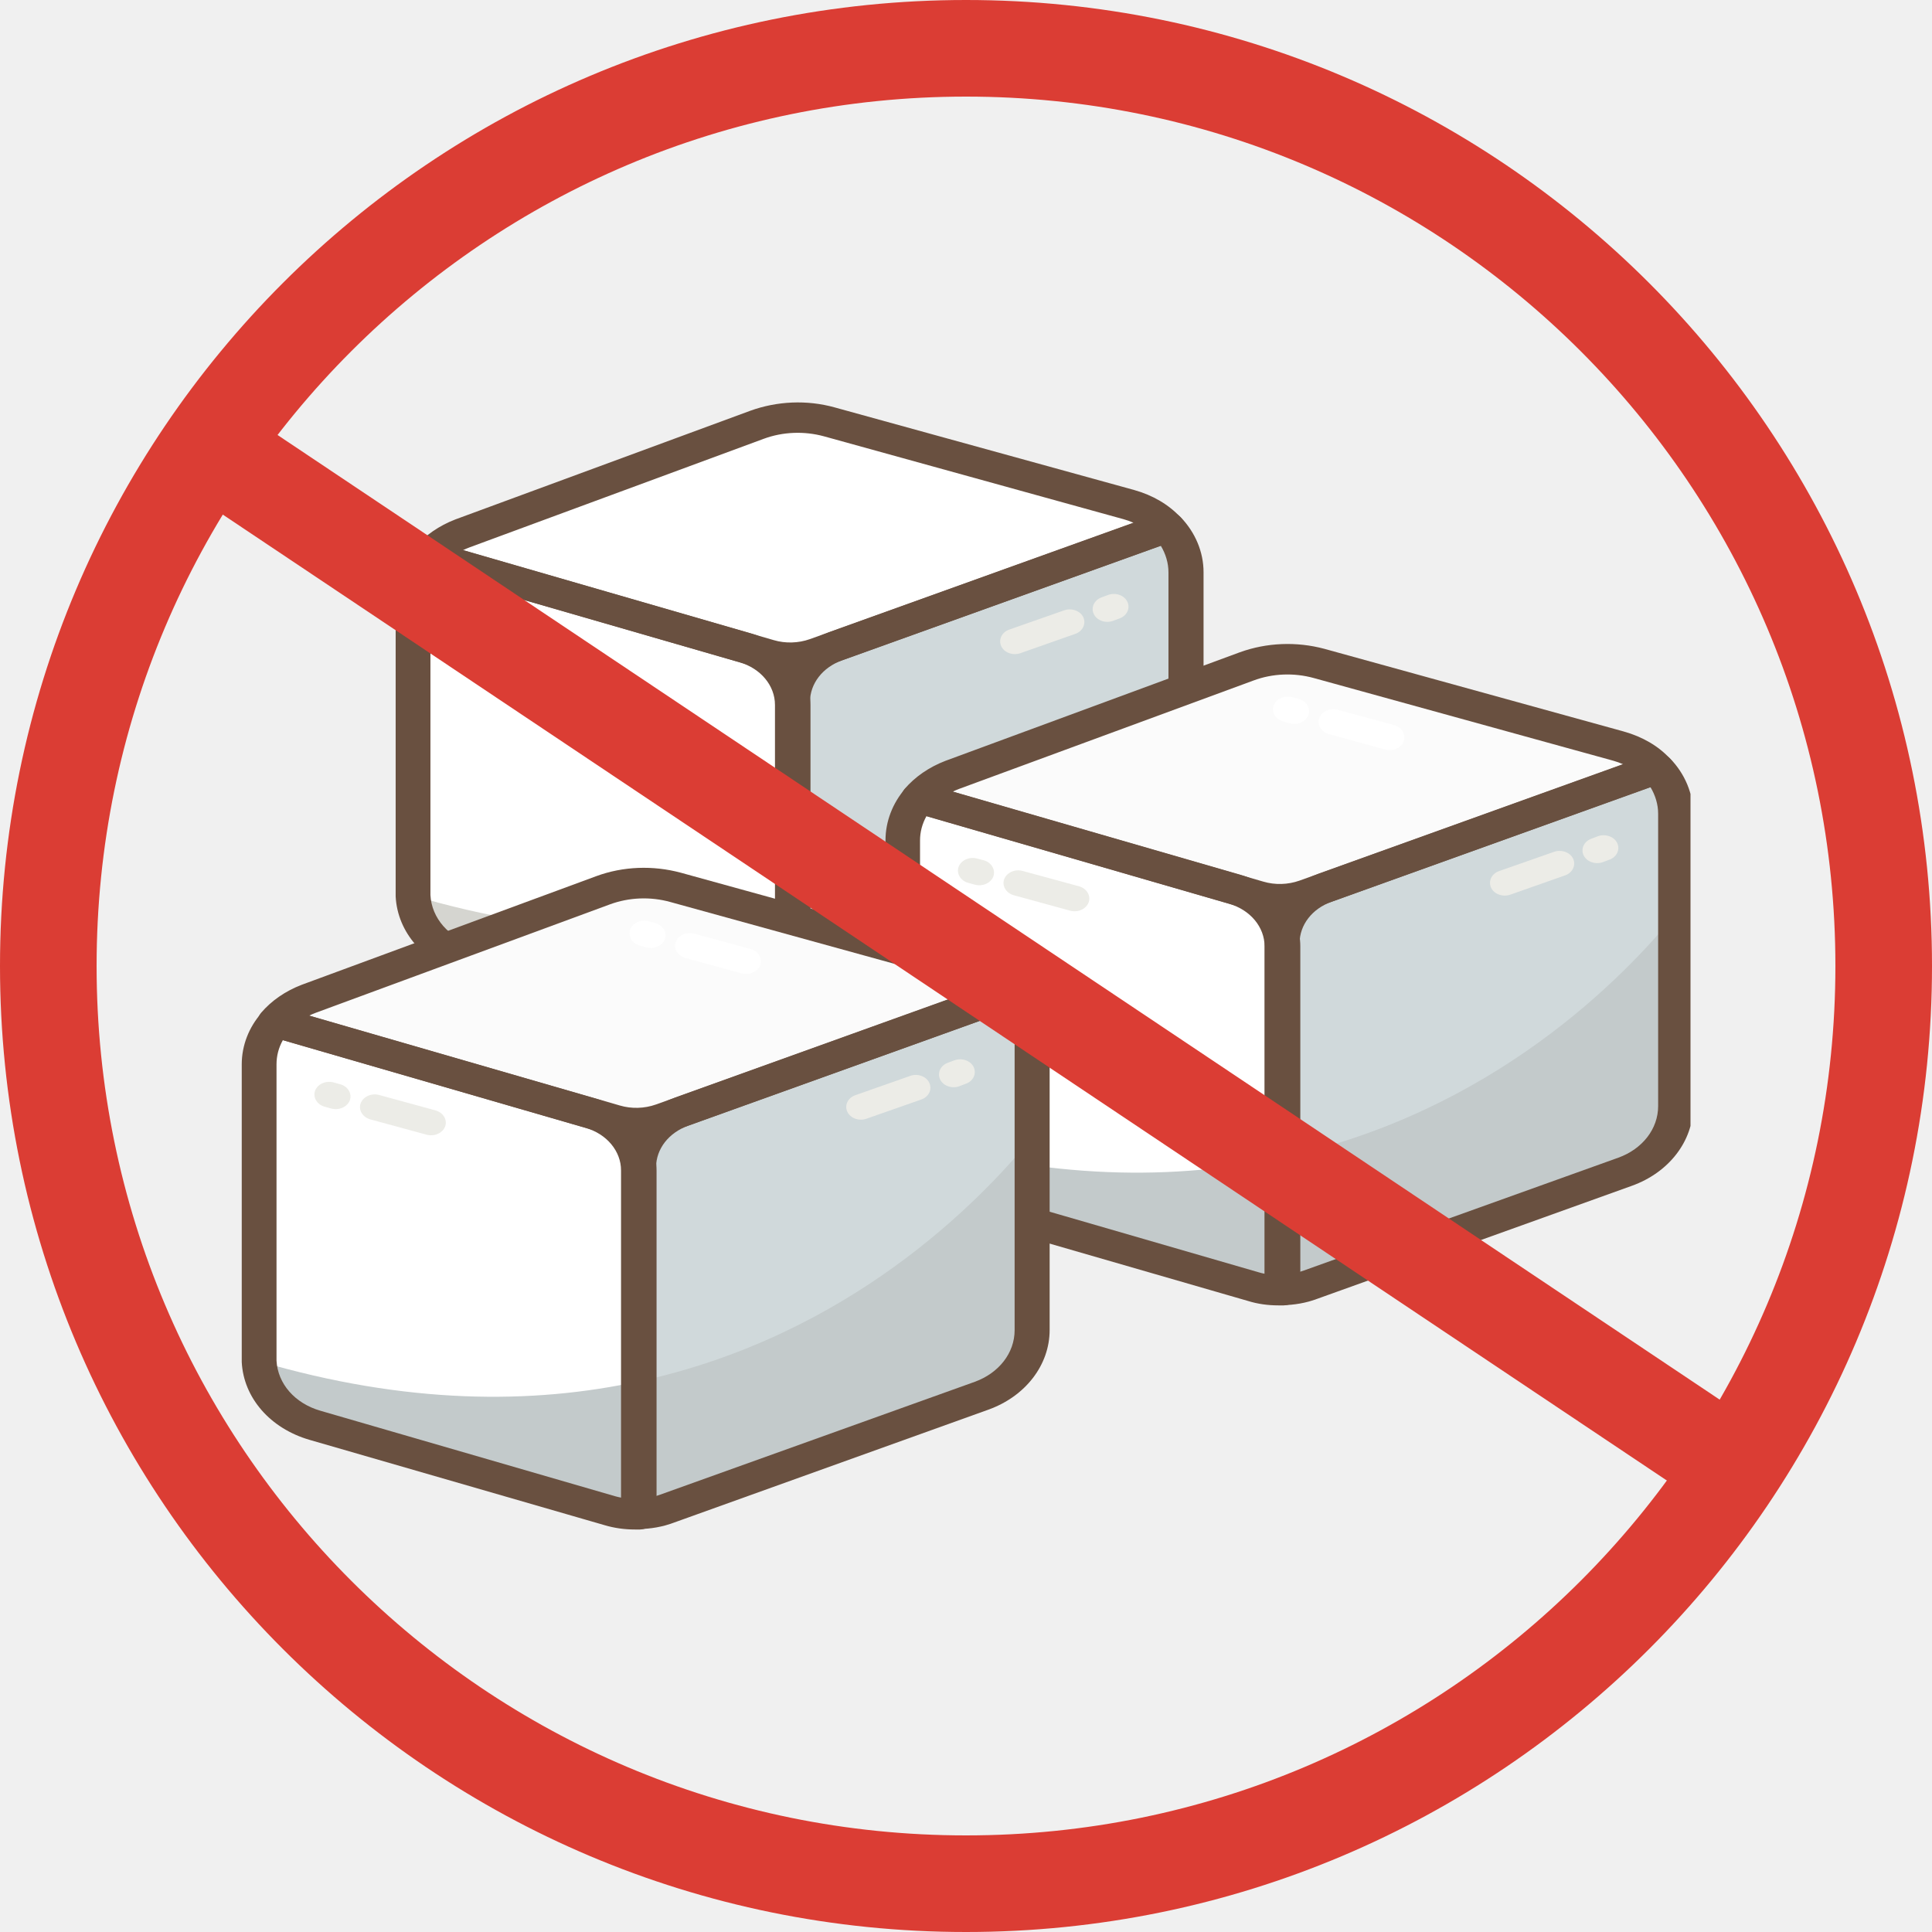
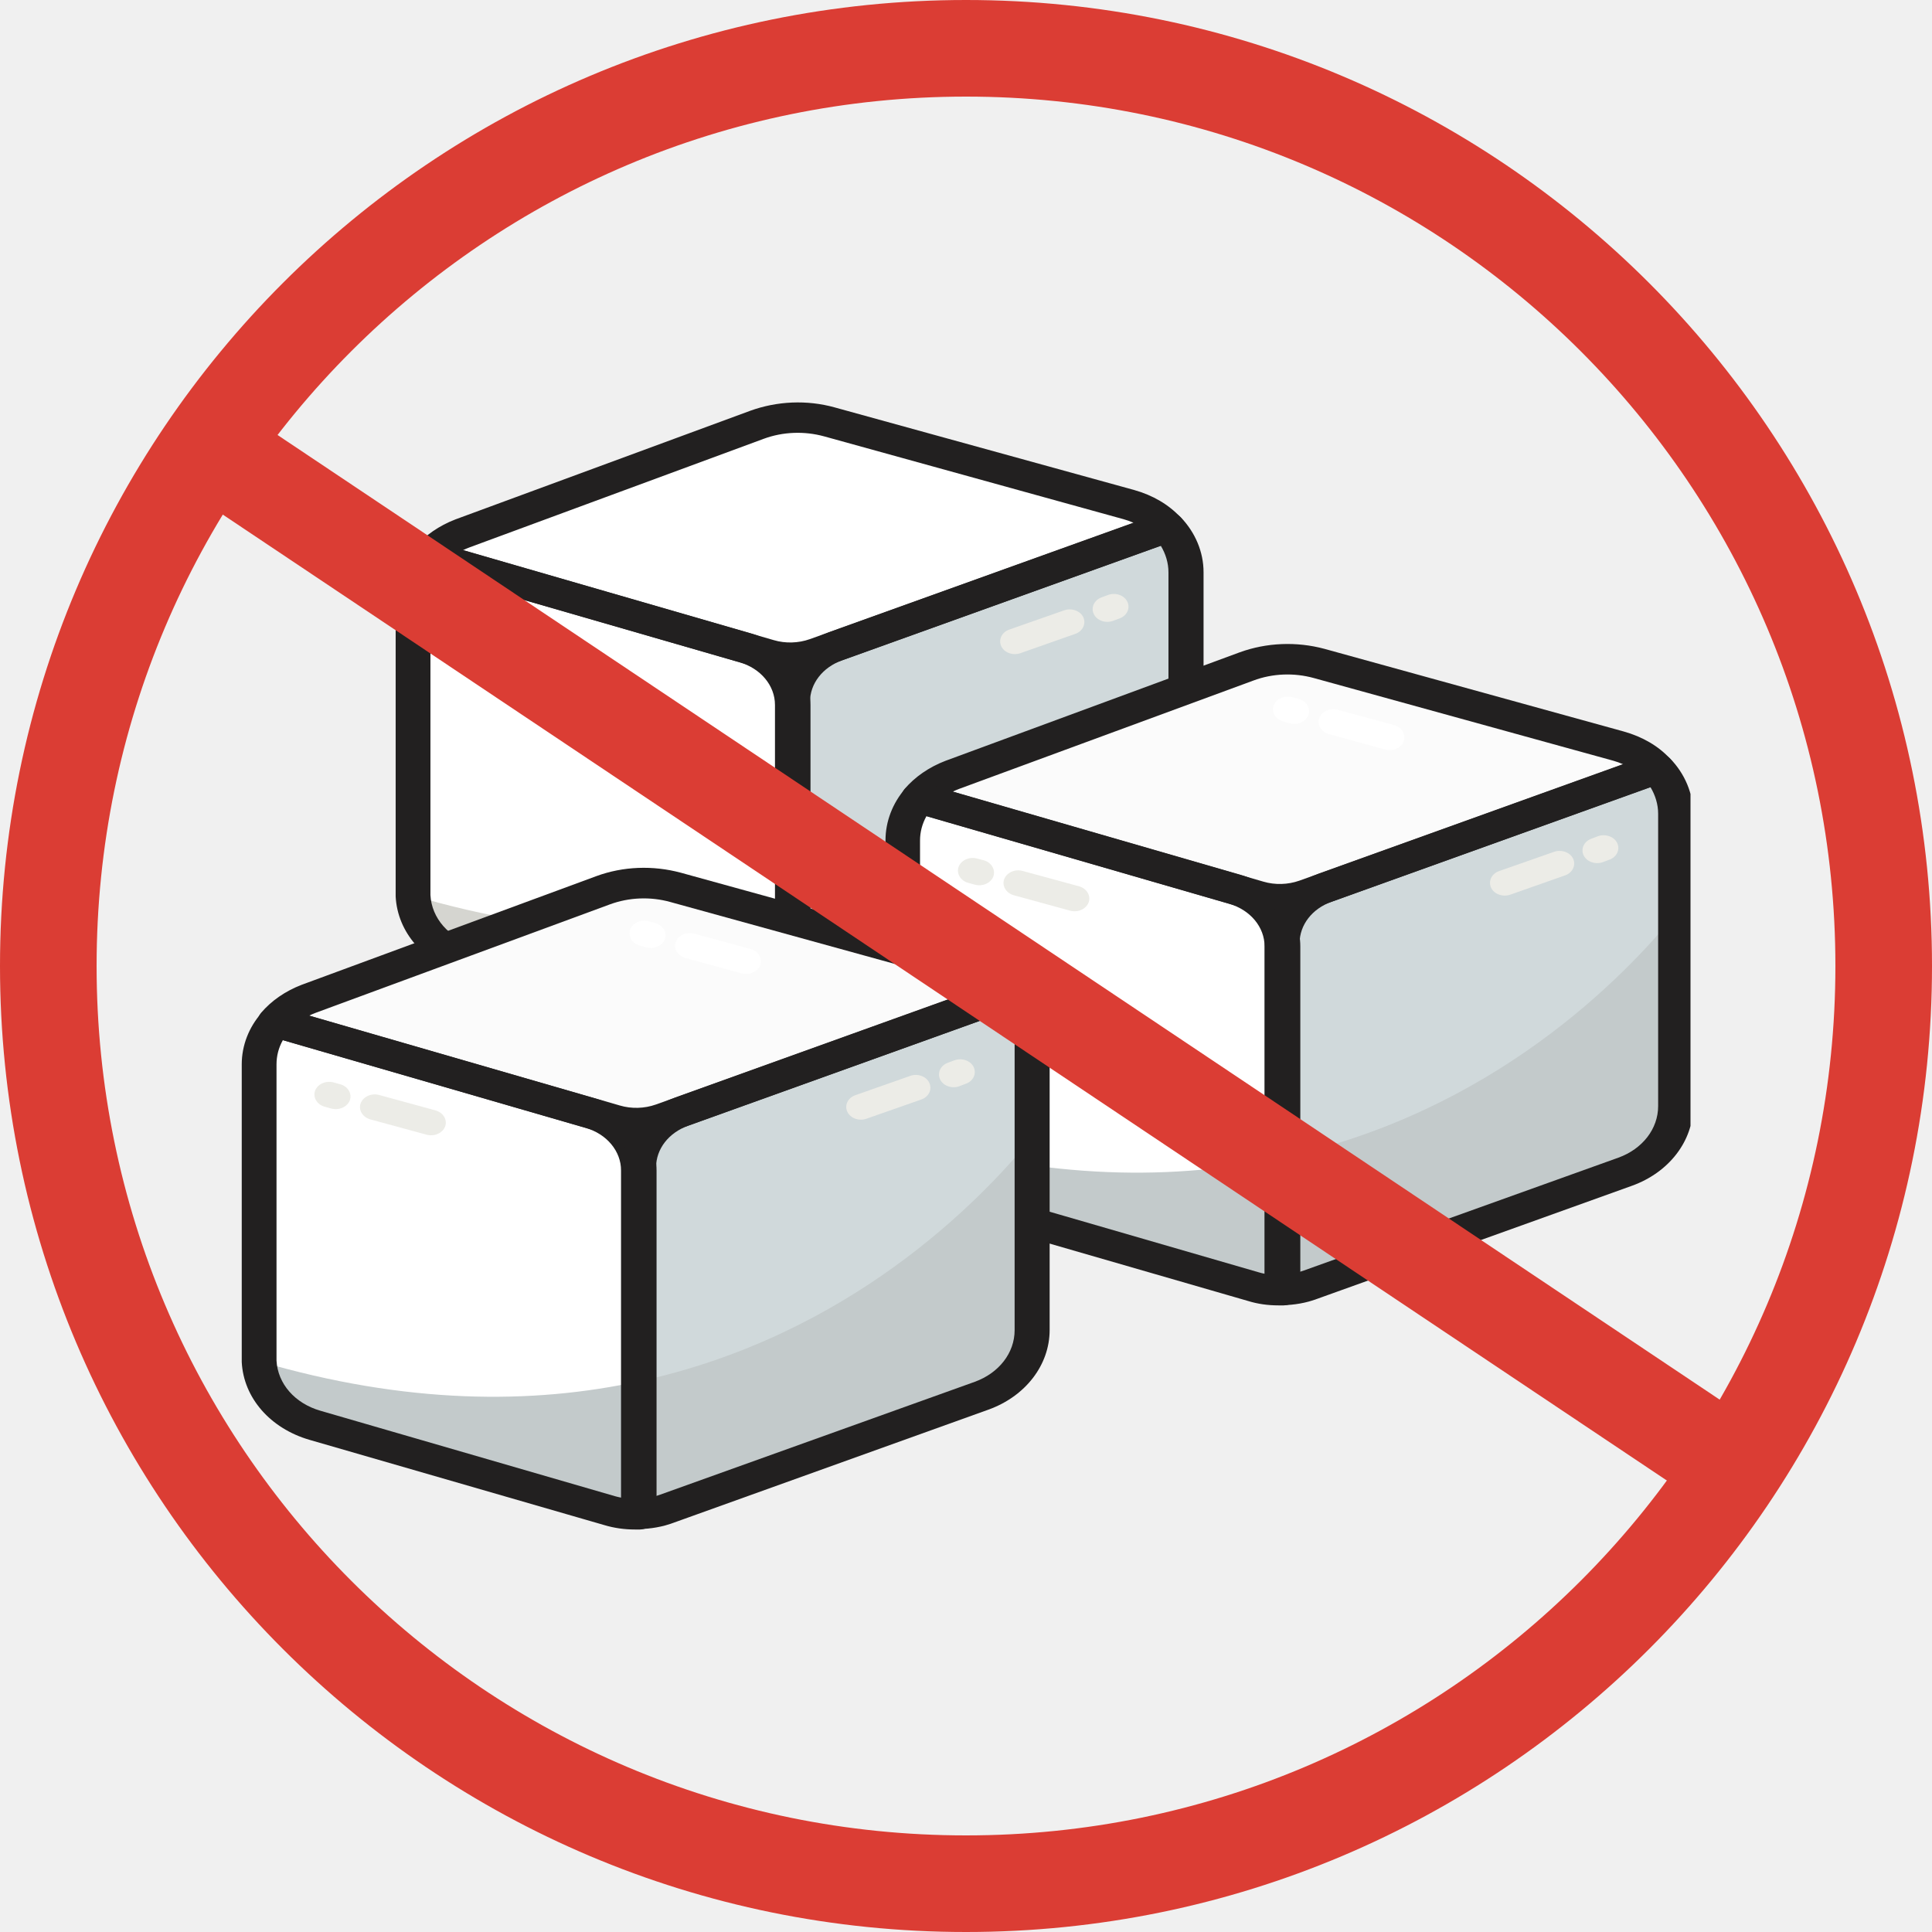
<svg xmlns="http://www.w3.org/2000/svg" width="24" height="24" viewBox="0 0 24 24" fill="none">
-   <g clip-path="url(#clip0_1220_7808)">
+   <g clip-path="url(#clip0_4999_995)">
    <circle cx="12" cy="12" r="11.4" stroke="#DB3D34" stroke-width="1.2" />
-     <g clip-path="url(#clip1_1220_7808)">
+     <g clip-path="url(#clip1_4999_995)">
      <path d="M9.403 5.277L5.75 6.626C5.376 6.765 5.132 7.085 5.132 7.438V11.086C5.132 11.467 5.411 11.802 5.826 11.923L9.487 12.985C9.72 13.053 9.972 13.045 10.195 12.962L14.106 11.557C14.486 11.421 14.733 11.099 14.733 10.743V7.11C14.733 6.727 14.446 6.387 14.025 6.268L10.306 5.242C10.01 5.161 9.691 5.174 9.406 5.28L9.403 5.277Z" fill="white" />
      <path d="M14.498 6.548L10.14 8.114C9.949 8.182 9.737 8.189 9.54 8.131L5.33 6.914C5.434 6.79 5.579 6.692 5.748 6.626L9.403 5.277C9.688 5.174 10.007 5.159 10.306 5.242L14.025 6.268C14.217 6.321 14.379 6.419 14.501 6.548H14.498Z" fill="white" />
      <path d="M9.847 8.757V13.027C9.728 13.032 9.603 13.017 9.487 12.985L5.826 11.923C5.426 11.807 5.153 11.492 5.132 11.129C5.132 11.116 5.132 11.101 5.132 11.086V7.438C5.132 7.244 5.205 7.06 5.333 6.911L9.261 8.048C9.612 8.151 9.85 8.436 9.85 8.757H9.847Z" fill="white" />
      <path d="M14.733 7.11V10.743C14.733 11.099 14.486 11.421 14.106 11.557L10.195 12.962C10.085 13.005 9.966 13.025 9.844 13.027V8.719C9.844 8.416 10.053 8.144 10.375 8.028L14.498 6.545C14.646 6.699 14.733 6.896 14.733 7.108V7.11Z" fill="#D0D9DB" />
      <path d="M14.733 8.351V10.743C14.733 11.099 14.486 11.421 14.106 11.557L10.195 12.962C10.085 13.005 9.966 13.025 9.844 13.027V11.381C12.458 10.816 14.083 9.145 14.73 8.353L14.733 8.351Z" fill="#BCBCB8" />
      <path d="M9.847 11.379V13.025C9.728 13.03 9.603 13.015 9.487 12.982L5.826 11.921C5.426 11.805 5.153 11.489 5.132 11.126C6.957 11.663 8.527 11.663 9.847 11.376V11.379Z" fill="#D5D5D0" />
-       <path d="M9.815 8.358C9.699 8.358 9.586 8.343 9.476 8.31L5.26 7.093C5.193 7.072 5.141 7.027 5.121 6.969C5.101 6.911 5.112 6.848 5.153 6.8C5.28 6.651 5.455 6.53 5.658 6.452L9.319 5.103C9.653 4.982 10.024 4.965 10.369 5.061L14.089 6.087C14.321 6.152 14.518 6.268 14.666 6.427C14.71 6.472 14.724 6.535 14.707 6.593C14.69 6.651 14.643 6.699 14.579 6.722L10.222 8.288C10.091 8.335 9.949 8.358 9.809 8.358H9.815ZM5.753 6.835L9.612 7.952C9.757 7.995 9.917 7.99 10.059 7.94L14.083 6.495C14.043 6.477 14.002 6.462 13.958 6.45L10.239 5.421C9.992 5.353 9.725 5.363 9.487 5.451L5.832 6.8C5.803 6.81 5.777 6.823 5.75 6.835H5.753Z" fill="#695040" />
-       <path d="M9.798 13.216C9.67 13.216 9.54 13.199 9.418 13.161L5.756 12.102C5.269 11.961 4.938 11.583 4.915 11.136C4.915 11.134 4.915 11.109 4.915 11.084V7.438C4.915 7.206 5.002 6.979 5.159 6.798C5.214 6.732 5.312 6.707 5.402 6.732L9.331 7.869C9.772 7.998 10.068 8.356 10.068 8.757V13.027C10.068 13.128 9.978 13.211 9.862 13.216C9.841 13.216 9.821 13.216 9.801 13.216H9.798ZM5.426 7.138C5.373 7.231 5.347 7.332 5.347 7.438V11.084C5.347 11.084 5.347 11.111 5.347 11.119C5.362 11.406 5.576 11.651 5.893 11.742L9.554 12.803C9.577 12.81 9.601 12.816 9.627 12.821V8.757C9.627 8.517 9.45 8.303 9.186 8.227L5.423 7.138H5.426Z" fill="#695040" />
-       <path d="M9.847 13.216C9.789 13.216 9.737 13.196 9.693 13.164C9.653 13.128 9.63 13.08 9.63 13.027V8.719C9.63 8.338 9.891 7.998 10.297 7.854L14.417 6.372C14.504 6.341 14.605 6.361 14.666 6.424C14.849 6.614 14.951 6.858 14.951 7.108V10.741C14.951 11.174 14.652 11.565 14.188 11.732L10.277 13.136C10.143 13.186 9.998 13.211 9.847 13.214H9.844L9.847 13.216ZM14.42 6.78L10.459 8.204C10.219 8.29 10.062 8.492 10.062 8.719V12.806C10.076 12.8 10.094 12.795 10.108 12.79L14.022 11.386C14.321 11.278 14.515 11.028 14.515 10.746V7.11C14.515 6.994 14.481 6.881 14.42 6.78Z" fill="#695040" />
+       <path d="M9.815 8.358C9.699 8.358 9.586 8.343 9.476 8.31L5.26 7.093C5.193 7.072 5.141 7.027 5.121 6.969C5.101 6.911 5.112 6.848 5.153 6.8C5.28 6.651 5.455 6.53 5.658 6.452L9.319 5.103C9.653 4.982 10.024 4.965 10.369 5.061L14.089 6.087C14.321 6.152 14.518 6.268 14.666 6.427C14.71 6.472 14.724 6.535 14.707 6.593C14.69 6.651 14.643 6.699 14.579 6.722L10.222 8.288C10.091 8.335 9.949 8.358 9.809 8.358H9.815ZM5.753 6.835L9.612 7.952C9.757 7.995 9.917 7.99 10.059 7.94L14.083 6.495C14.043 6.477 14.002 6.462 13.958 6.45L10.239 5.421C9.992 5.353 9.725 5.363 9.487 5.451L5.832 6.8C5.803 6.81 5.777 6.823 5.75 6.835H5.753Z" fill="#222020" />
+       <path d="M9.798 13.216C9.67 13.216 9.54 13.199 9.418 13.161L5.756 12.102C5.269 11.961 4.938 11.583 4.915 11.136C4.915 11.134 4.915 11.109 4.915 11.084V7.438C4.915 7.206 5.002 6.979 5.159 6.798C5.214 6.732 5.312 6.707 5.402 6.732L9.331 7.869C9.772 7.998 10.068 8.356 10.068 8.757V13.027C10.068 13.128 9.978 13.211 9.862 13.216C9.841 13.216 9.821 13.216 9.801 13.216H9.798ZM5.426 7.138C5.373 7.231 5.347 7.332 5.347 7.438V11.084C5.347 11.084 5.347 11.111 5.347 11.119C5.362 11.406 5.576 11.651 5.893 11.742L9.554 12.803C9.577 12.81 9.601 12.816 9.627 12.821V8.757C9.627 8.517 9.45 8.303 9.186 8.227L5.423 7.138H5.426Z" fill="#222020" />
+       <path d="M9.847 13.216C9.789 13.216 9.737 13.196 9.693 13.164C9.653 13.128 9.63 13.08 9.63 13.027V8.719C9.63 8.338 9.891 7.998 10.297 7.854L14.417 6.372C14.504 6.341 14.605 6.361 14.666 6.424C14.849 6.614 14.951 6.858 14.951 7.108V10.741C14.951 11.174 14.652 11.565 14.188 11.732L10.277 13.136C10.143 13.186 9.998 13.211 9.847 13.214H9.844L9.847 13.216ZM14.42 6.78L10.459 8.204C10.219 8.29 10.062 8.492 10.062 8.719V12.806C10.076 12.8 10.094 12.795 10.108 12.79L14.022 11.386C14.321 11.278 14.515 11.028 14.515 10.746V7.11C14.515 6.994 14.481 6.881 14.42 6.78Z" fill="#222020" />
      <path d="M10.425 6.119L11.127 6.311C11.222 6.336 11.324 6.291 11.356 6.208C11.385 6.124 11.333 6.036 11.237 6.008L10.535 5.817C10.439 5.792 10.338 5.837 10.306 5.92C10.277 6.003 10.329 6.092 10.425 6.119Z" fill="white" />
      <path d="M9.859 5.963L9.943 5.986C10.039 6.011 10.14 5.966 10.172 5.882C10.201 5.799 10.149 5.711 10.053 5.683L9.969 5.661C9.873 5.635 9.772 5.681 9.74 5.764C9.711 5.847 9.763 5.935 9.859 5.963Z" fill="white" />
      <path d="M6.508 8.124L7.21 8.315C7.306 8.341 7.407 8.295 7.439 8.212C7.468 8.129 7.416 8.041 7.32 8.013L6.618 7.821C6.522 7.796 6.421 7.841 6.389 7.925C6.36 8.008 6.412 8.096 6.508 8.124Z" fill="#ECECE7" />
      <path d="M5.945 7.967L6.029 7.99C6.125 8.015 6.226 7.97 6.258 7.887C6.287 7.804 6.235 7.715 6.139 7.688L6.055 7.665C5.959 7.64 5.858 7.685 5.826 7.768C5.797 7.851 5.849 7.94 5.945 7.967Z" fill="#ECECE7" />
      <path d="M13.219 7.582L12.537 7.821C12.444 7.854 12.4 7.947 12.438 8.028C12.476 8.109 12.583 8.146 12.676 8.114L13.358 7.874C13.451 7.841 13.494 7.748 13.457 7.667C13.419 7.587 13.311 7.549 13.219 7.582Z" fill="#ECECE7" />
      <path d="M13.767 7.39L13.686 7.42C13.593 7.453 13.549 7.546 13.587 7.627C13.625 7.708 13.732 7.746 13.825 7.713L13.906 7.683C13.999 7.65 14.043 7.556 14.005 7.476C13.967 7.395 13.86 7.357 13.767 7.39Z" fill="#ECECE7" />
      <path d="M15.488 8.277L11.833 9.624C11.458 9.762 11.215 10.082 11.215 10.435V14.084C11.215 14.464 11.493 14.8 11.908 14.921L15.57 15.982C15.802 16.05 16.054 16.042 16.278 15.959L20.189 14.555C20.569 14.419 20.815 14.096 20.815 13.741V10.108C20.815 9.724 20.528 9.384 20.107 9.266L16.385 8.239C16.089 8.159 15.77 8.171 15.486 8.277H15.488Z" fill="white" />
      <path d="M20.583 9.545L16.225 11.111C16.034 11.179 15.822 11.187 15.625 11.129L11.412 9.908C11.516 9.785 11.662 9.687 11.83 9.621L15.486 8.275C15.77 8.171 16.089 8.156 16.388 8.239L20.107 9.266C20.299 9.318 20.461 9.417 20.583 9.545Z" fill="#FBFBFB" />
      <path d="M15.929 11.756V16.027C15.81 16.032 15.686 16.017 15.57 15.984L11.908 14.923C11.508 14.807 11.235 14.492 11.215 14.129C11.215 14.116 11.215 14.101 11.215 14.086V10.44C11.215 10.246 11.287 10.062 11.415 9.913L15.343 11.05C15.694 11.154 15.932 11.439 15.932 11.759L15.929 11.756Z" fill="white" />
      <path d="M20.818 10.11V13.743C20.818 14.099 20.572 14.421 20.192 14.557L16.28 15.962C16.17 16.005 16.051 16.025 15.929 16.027V11.719C15.929 11.416 16.138 11.144 16.46 11.028L20.583 9.545C20.731 9.699 20.818 9.896 20.818 10.108V10.11Z" fill="#D0D9DB" />
      <path d="M20.818 11.351V13.743C20.818 14.099 20.572 14.421 20.192 14.557L16.28 15.962C16.17 16.005 16.051 16.025 15.929 16.027V14.381C18.544 13.816 20.168 12.145 20.815 11.353L20.818 11.351Z" fill="#C3CACB" />
      <path d="M15.929 14.378V16.025C15.81 16.03 15.686 16.015 15.57 15.982L11.908 14.921C11.508 14.805 11.235 14.489 11.215 14.126C13.04 14.663 14.609 14.663 15.929 14.376V14.378Z" fill="#C3CACB" />
-       <path d="M15.898 11.358C15.781 11.358 15.668 11.343 15.558 11.31L11.345 10.09C11.278 10.07 11.226 10.024 11.206 9.969C11.186 9.913 11.197 9.848 11.238 9.8C11.366 9.651 11.54 9.53 11.743 9.452L15.401 8.103C15.735 7.982 16.106 7.967 16.452 8.06L20.171 9.087C20.403 9.152 20.604 9.268 20.748 9.427C20.792 9.472 20.807 9.535 20.789 9.593C20.772 9.651 20.725 9.699 20.662 9.722L16.304 11.287C16.173 11.335 16.031 11.358 15.892 11.358H15.898ZM11.836 9.835L15.694 10.952C15.839 10.995 15.999 10.99 16.141 10.94L20.165 9.495C20.125 9.477 20.084 9.462 20.041 9.45L16.321 8.423C16.075 8.355 15.807 8.365 15.57 8.454L11.914 9.8C11.885 9.81 11.859 9.823 11.833 9.835H11.836Z" fill="#695040" />
-       <path d="M15.88 16.216C15.752 16.216 15.625 16.199 15.503 16.161L11.841 15.102C11.354 14.961 11.023 14.583 11 14.136C11 14.134 11 14.109 11 14.084V10.438C11 10.206 11.087 9.979 11.244 9.797C11.299 9.732 11.398 9.707 11.487 9.732L15.416 10.869C15.857 10.998 16.153 11.356 16.153 11.756V16.027C16.153 16.128 16.063 16.211 15.947 16.216C15.927 16.216 15.906 16.216 15.886 16.216H15.88ZM11.508 10.14C11.456 10.234 11.429 10.335 11.429 10.44V14.086C11.429 14.086 11.429 14.114 11.429 14.121C11.444 14.409 11.659 14.653 11.975 14.744L15.636 15.805C15.66 15.813 15.686 15.818 15.709 15.823V11.756C15.709 11.517 15.532 11.303 15.268 11.227L11.505 10.138L11.508 10.14Z" fill="#695040" />
-       <path d="M15.929 16.214C15.871 16.214 15.819 16.194 15.776 16.161C15.735 16.126 15.712 16.078 15.712 16.025V11.719C15.712 11.338 15.973 10.998 16.379 10.854L20.499 9.371C20.586 9.341 20.688 9.361 20.748 9.424C20.931 9.613 21.033 9.858 21.033 10.108V13.741C21.033 14.174 20.734 14.565 20.27 14.731L16.359 16.136C16.225 16.186 16.08 16.211 15.929 16.214ZM20.502 9.777L16.542 11.202C16.301 11.287 16.144 11.489 16.144 11.716V15.8C16.159 15.795 16.176 15.79 16.191 15.785L20.104 14.381C20.403 14.273 20.598 14.023 20.598 13.741V10.108C20.598 9.992 20.563 9.878 20.502 9.777Z" fill="#695040" />
+       <path d="M15.898 11.358C15.781 11.358 15.668 11.343 15.558 11.31L11.345 10.09C11.278 10.07 11.226 10.024 11.206 9.969C11.186 9.913 11.197 9.848 11.238 9.8C11.366 9.651 11.54 9.53 11.743 9.452L15.401 8.103C15.735 7.982 16.106 7.967 16.452 8.06L20.171 9.087C20.403 9.152 20.604 9.268 20.748 9.427C20.792 9.472 20.807 9.535 20.789 9.593C20.772 9.651 20.725 9.699 20.662 9.722L16.304 11.287C16.173 11.335 16.031 11.358 15.892 11.358H15.898ZM11.836 9.835L15.694 10.952C15.839 10.995 15.999 10.99 16.141 10.94L20.165 9.495C20.125 9.477 20.084 9.462 20.041 9.45L16.321 8.423C16.075 8.355 15.807 8.365 15.57 8.454L11.914 9.8C11.885 9.81 11.859 9.823 11.833 9.835H11.836Z" fill="#222020" />
+       <path d="M15.88 16.216C15.752 16.216 15.625 16.199 15.503 16.161L11.841 15.102C11.354 14.961 11.023 14.583 11 14.136C11 14.134 11 14.109 11 14.084V10.438C11 10.206 11.087 9.979 11.244 9.797C11.299 9.732 11.398 9.707 11.487 9.732L15.416 10.869C15.857 10.998 16.153 11.356 16.153 11.756V16.027C16.153 16.128 16.063 16.211 15.947 16.216C15.927 16.216 15.906 16.216 15.886 16.216H15.88ZM11.508 10.14C11.456 10.234 11.429 10.335 11.429 10.44V14.086C11.429 14.086 11.429 14.114 11.429 14.121C11.444 14.409 11.659 14.653 11.975 14.744L15.636 15.805C15.66 15.813 15.686 15.818 15.709 15.823V11.756C15.709 11.517 15.532 11.303 15.268 11.227L11.505 10.138L11.508 10.14Z" fill="#222020" />
+       <path d="M15.929 16.214C15.871 16.214 15.819 16.194 15.776 16.161C15.735 16.126 15.712 16.078 15.712 16.025V11.719C15.712 11.338 15.973 10.998 16.379 10.854L20.499 9.371C20.586 9.341 20.688 9.361 20.748 9.424C20.931 9.613 21.033 9.858 21.033 10.108V13.741C21.033 14.174 20.734 14.565 20.27 14.731L16.359 16.136C16.225 16.186 16.08 16.211 15.929 16.214ZM20.502 9.777L16.542 11.202C16.301 11.287 16.144 11.489 16.144 11.716V15.8C16.159 15.795 16.176 15.79 16.191 15.785L20.104 14.381C20.403 14.273 20.598 14.023 20.598 13.741V10.108C20.598 9.992 20.563 9.878 20.502 9.777Z" fill="#222020" />
      <path d="M16.507 9.119L17.209 9.311C17.305 9.336 17.406 9.291 17.438 9.208C17.467 9.124 17.415 9.036 17.319 9.008L16.617 8.817C16.521 8.792 16.42 8.837 16.388 8.92C16.359 9.003 16.411 9.092 16.507 9.119Z" fill="white" />
      <path d="M15.941 8.963L16.025 8.986C16.121 9.011 16.222 8.965 16.254 8.882C16.283 8.799 16.231 8.711 16.135 8.683L16.051 8.66C15.956 8.635 15.854 8.681 15.822 8.764C15.793 8.847 15.845 8.935 15.941 8.963Z" fill="white" />
      <path d="M12.593 11.121L13.295 11.313C13.391 11.338 13.492 11.293 13.524 11.209C13.553 11.126 13.501 11.038 13.405 11.01L12.703 10.819C12.607 10.793 12.506 10.839 12.474 10.922C12.445 11.005 12.497 11.093 12.593 11.121Z" fill="#ECECE7" />
      <path d="M12.027 10.967L12.111 10.99C12.207 11.015 12.309 10.97 12.34 10.887C12.369 10.803 12.317 10.715 12.222 10.687L12.137 10.665C12.042 10.639 11.94 10.685 11.908 10.768C11.879 10.851 11.931 10.94 12.027 10.967Z" fill="#ECECE7" />
      <path d="M19.304 10.582L18.622 10.821C18.529 10.854 18.485 10.947 18.523 11.028C18.561 11.108 18.668 11.146 18.761 11.114L19.443 10.874C19.536 10.841 19.579 10.748 19.542 10.667C19.504 10.587 19.396 10.549 19.304 10.582Z" fill="#ECECE7" />
      <path d="M19.852 10.387L19.771 10.418C19.678 10.45 19.634 10.544 19.672 10.624C19.71 10.705 19.817 10.743 19.91 10.71L19.991 10.68C20.084 10.647 20.128 10.554 20.09 10.473C20.052 10.393 19.945 10.355 19.852 10.387Z" fill="#ECECE7" />
      <path d="M7.491 11.061L3.838 12.407C3.464 12.546 3.22 12.866 3.22 13.219V16.867C3.22 17.248 3.499 17.583 3.914 17.704L7.575 18.765C7.808 18.834 8.06 18.826 8.283 18.743L12.194 17.338C12.575 17.202 12.821 16.88 12.821 16.524V12.891C12.821 12.508 12.534 12.168 12.113 12.049L8.391 11.023C8.095 10.942 7.776 10.955 7.491 11.061Z" fill="white" />
      <path d="M12.589 12.329L8.231 13.895C8.04 13.963 7.828 13.97 7.631 13.912L3.418 12.695C3.522 12.571 3.667 12.473 3.836 12.407L7.491 11.061C7.776 10.957 8.095 10.942 8.394 11.025L12.113 12.052C12.305 12.105 12.467 12.203 12.589 12.332V12.329Z" fill="#FBFBFB" />
      <path d="M7.935 14.54V18.811C7.816 18.816 7.691 18.801 7.575 18.768L3.914 17.707C3.514 17.591 3.241 17.276 3.22 16.913C3.22 16.9 3.22 16.885 3.22 16.87V13.224C3.22 13.03 3.293 12.846 3.421 12.697L7.349 13.834C7.7 13.938 7.938 14.222 7.938 14.543L7.935 14.54Z" fill="white" />
      <path d="M12.821 12.891V16.524C12.821 16.88 12.575 17.202 12.194 17.338L8.283 18.743C8.173 18.786 8.054 18.806 7.932 18.808V14.5C7.932 14.197 8.141 13.925 8.463 13.809L12.586 12.326C12.734 12.48 12.821 12.677 12.821 12.889V12.891Z" fill="#D0D9DB" />
      <path d="M12.821 14.132V16.524C12.821 16.88 12.575 17.202 12.194 17.338L8.283 18.743C8.173 18.786 8.054 18.806 7.932 18.808V17.162C10.546 16.597 12.171 14.926 12.818 14.134L12.821 14.132Z" fill="#C3CACB" />
      <path d="M7.935 17.162V18.808C7.816 18.813 7.691 18.798 7.575 18.765L3.914 17.704C3.514 17.588 3.241 17.273 3.22 16.91C5.045 17.447 6.615 17.447 7.935 17.16V17.162Z" fill="#C3CACB" />
-       <path d="M7.903 14.142C7.787 14.142 7.674 14.127 7.564 14.094L3.351 12.874C3.284 12.853 3.232 12.808 3.212 12.75C3.191 12.692 3.203 12.629 3.244 12.581C3.371 12.432 3.545 12.311 3.749 12.233L7.407 10.884C7.741 10.761 8.112 10.748 8.457 10.841L12.177 11.868C12.409 11.933 12.609 12.049 12.754 12.208C12.798 12.253 12.812 12.316 12.795 12.374C12.777 12.432 12.731 12.48 12.667 12.503L8.309 14.069C8.179 14.117 8.037 14.139 7.897 14.139L7.903 14.142ZM3.841 12.616L7.7 13.733C7.845 13.776 8.005 13.771 8.147 13.721L12.171 12.276C12.13 12.258 12.09 12.243 12.046 12.231L8.327 11.205C8.08 11.136 7.813 11.147 7.575 11.235L3.923 12.581C3.894 12.591 3.867 12.604 3.841 12.616Z" fill="#695040" />
-       <path d="M7.886 19C7.758 19 7.628 18.982 7.506 18.945L3.844 17.886C3.357 17.744 3.026 17.366 3.003 16.92C3.003 16.915 3.003 16.892 3.003 16.867V13.222C3.003 12.989 3.09 12.763 3.25 12.581C3.305 12.516 3.403 12.49 3.49 12.516L7.419 13.653C7.86 13.781 8.156 14.137 8.156 14.54V18.811C8.156 18.912 8.066 18.995 7.95 19C7.929 19 7.909 19 7.889 19H7.886ZM3.514 12.921C3.461 13.015 3.435 13.116 3.435 13.222V16.867C3.435 16.867 3.435 16.897 3.435 16.902C3.45 17.19 3.664 17.434 3.981 17.525L7.642 18.587C7.665 18.594 7.691 18.599 7.715 18.604V14.54C7.715 14.301 7.538 14.086 7.274 14.011L3.514 12.921Z" fill="#695040" />
-       <path d="M7.935 18.997C7.877 18.997 7.825 18.977 7.781 18.945C7.741 18.909 7.718 18.861 7.718 18.808V14.5C7.718 14.119 7.979 13.779 8.385 13.635L12.505 12.152C12.595 12.122 12.693 12.142 12.754 12.206C12.937 12.395 13.039 12.639 13.039 12.889V16.522C13.039 16.955 12.74 17.346 12.276 17.512L8.365 18.917C8.231 18.967 8.086 18.992 7.935 18.995H7.932L7.935 18.997ZM12.508 12.561L8.547 13.985C8.307 14.071 8.15 14.273 8.15 14.5V18.584C8.164 18.579 8.182 18.574 8.196 18.569L12.11 17.165C12.409 17.056 12.604 16.807 12.604 16.524V12.891C12.604 12.775 12.569 12.662 12.508 12.561Z" fill="#695040" />
+       <path d="M7.903 14.142C7.787 14.142 7.674 14.127 7.564 14.094L3.351 12.874C3.284 12.853 3.232 12.808 3.212 12.75C3.191 12.692 3.203 12.629 3.244 12.581C3.371 12.432 3.545 12.311 3.749 12.233L7.407 10.884C7.741 10.761 8.112 10.748 8.457 10.841L12.177 11.868C12.409 11.933 12.609 12.049 12.754 12.208C12.798 12.253 12.812 12.316 12.795 12.374C12.777 12.432 12.731 12.48 12.667 12.503L8.309 14.069C8.179 14.117 8.037 14.139 7.897 14.139L7.903 14.142ZM3.841 12.616L7.7 13.733C7.845 13.776 8.005 13.771 8.147 13.721L12.171 12.276C12.13 12.258 12.09 12.243 12.046 12.231L8.327 11.205C8.08 11.136 7.813 11.147 7.575 11.235L3.923 12.581C3.894 12.591 3.867 12.604 3.841 12.616Z" fill="#222020" />
+       <path d="M7.886 19C7.758 19 7.628 18.982 7.506 18.945L3.844 17.886C3.357 17.744 3.026 17.366 3.003 16.92C3.003 16.915 3.003 16.892 3.003 16.867V13.222C3.003 12.989 3.09 12.763 3.25 12.581C3.305 12.516 3.403 12.49 3.49 12.516L7.419 13.653C7.86 13.781 8.156 14.137 8.156 14.54V18.811C8.156 18.912 8.066 18.995 7.95 19C7.929 19 7.909 19 7.889 19H7.886ZM3.514 12.921C3.461 13.015 3.435 13.116 3.435 13.222V16.867C3.435 16.867 3.435 16.897 3.435 16.902C3.45 17.19 3.664 17.434 3.981 17.525L7.642 18.587C7.665 18.594 7.691 18.599 7.715 18.604V14.54C7.715 14.301 7.538 14.086 7.274 14.011L3.514 12.921Z" fill="#222020" />
+       <path d="M7.935 18.997C7.877 18.997 7.825 18.977 7.781 18.945C7.741 18.909 7.718 18.861 7.718 18.808V14.5C7.718 14.119 7.979 13.779 8.385 13.635L12.505 12.152C12.595 12.122 12.693 12.142 12.754 12.206C12.937 12.395 13.039 12.639 13.039 12.889V16.522C13.039 16.955 12.74 17.346 12.276 17.512L8.365 18.917C8.231 18.967 8.086 18.992 7.935 18.995H7.932L7.935 18.997ZM12.508 12.561L8.547 13.985C8.307 14.071 8.15 14.273 8.15 14.5V18.584C8.164 18.579 8.182 18.574 8.196 18.569L12.11 17.165C12.409 17.056 12.604 16.807 12.604 16.524V12.891C12.604 12.775 12.569 12.662 12.508 12.561Z" fill="#222020" />
      <path d="M8.513 11.9L9.215 12.092C9.31 12.117 9.412 12.072 9.444 11.989C9.473 11.905 9.421 11.817 9.325 11.789L8.623 11.598C8.527 11.573 8.426 11.618 8.394 11.701C8.365 11.784 8.417 11.873 8.513 11.9Z" fill="white" />
      <path d="M7.947 11.747L8.031 11.769C8.127 11.794 8.228 11.749 8.26 11.666C8.289 11.583 8.237 11.495 8.141 11.467L8.057 11.444C7.961 11.419 7.86 11.464 7.828 11.547C7.799 11.631 7.851 11.719 7.947 11.747Z" fill="white" />
      <path d="M4.599 13.905L5.301 14.096C5.397 14.121 5.498 14.076 5.53 13.993C5.559 13.91 5.507 13.822 5.411 13.794L4.709 13.602C4.613 13.577 4.512 13.622 4.48 13.706C4.451 13.789 4.503 13.877 4.599 13.905Z" fill="#ECECE7" />
      <path d="M4.033 13.748L4.117 13.771C4.213 13.796 4.314 13.751 4.346 13.668C4.375 13.585 4.323 13.496 4.227 13.469L4.143 13.446C4.047 13.421 3.946 13.466 3.914 13.549C3.885 13.632 3.937 13.721 4.033 13.748Z" fill="#ECECE7" />
      <path d="M11.307 13.365L10.625 13.605C10.532 13.637 10.488 13.731 10.526 13.811C10.564 13.892 10.671 13.93 10.764 13.897L11.446 13.658C11.539 13.625 11.582 13.532 11.544 13.451C11.507 13.37 11.399 13.332 11.307 13.365Z" fill="#ECECE7" />
      <path d="M11.858 13.171L11.777 13.201C11.684 13.234 11.64 13.327 11.678 13.408C11.716 13.489 11.823 13.527 11.916 13.494L11.997 13.463C12.09 13.431 12.133 13.338 12.096 13.257C12.058 13.176 11.951 13.138 11.858 13.171Z" fill="#ECECE7" />
    </g>
    <path d="M21.2 18L3 5.826" stroke="#DB3D34" stroke-width="1.2" />
  </g>
  <defs>
-     <clipPath id="clip0_1220_7808">
+     <clipPath id="clip0_4999_995">
      <rect width="24" height="24" fill="white" />
    </clipPath>
-     <clipPath id="clip1_1220_7808">
+     <clipPath id="clip1_4999_995">
      <rect width="18" height="14" fill="white" transform="translate(3 5)" />
    </clipPath>
  </defs>
</svg>
